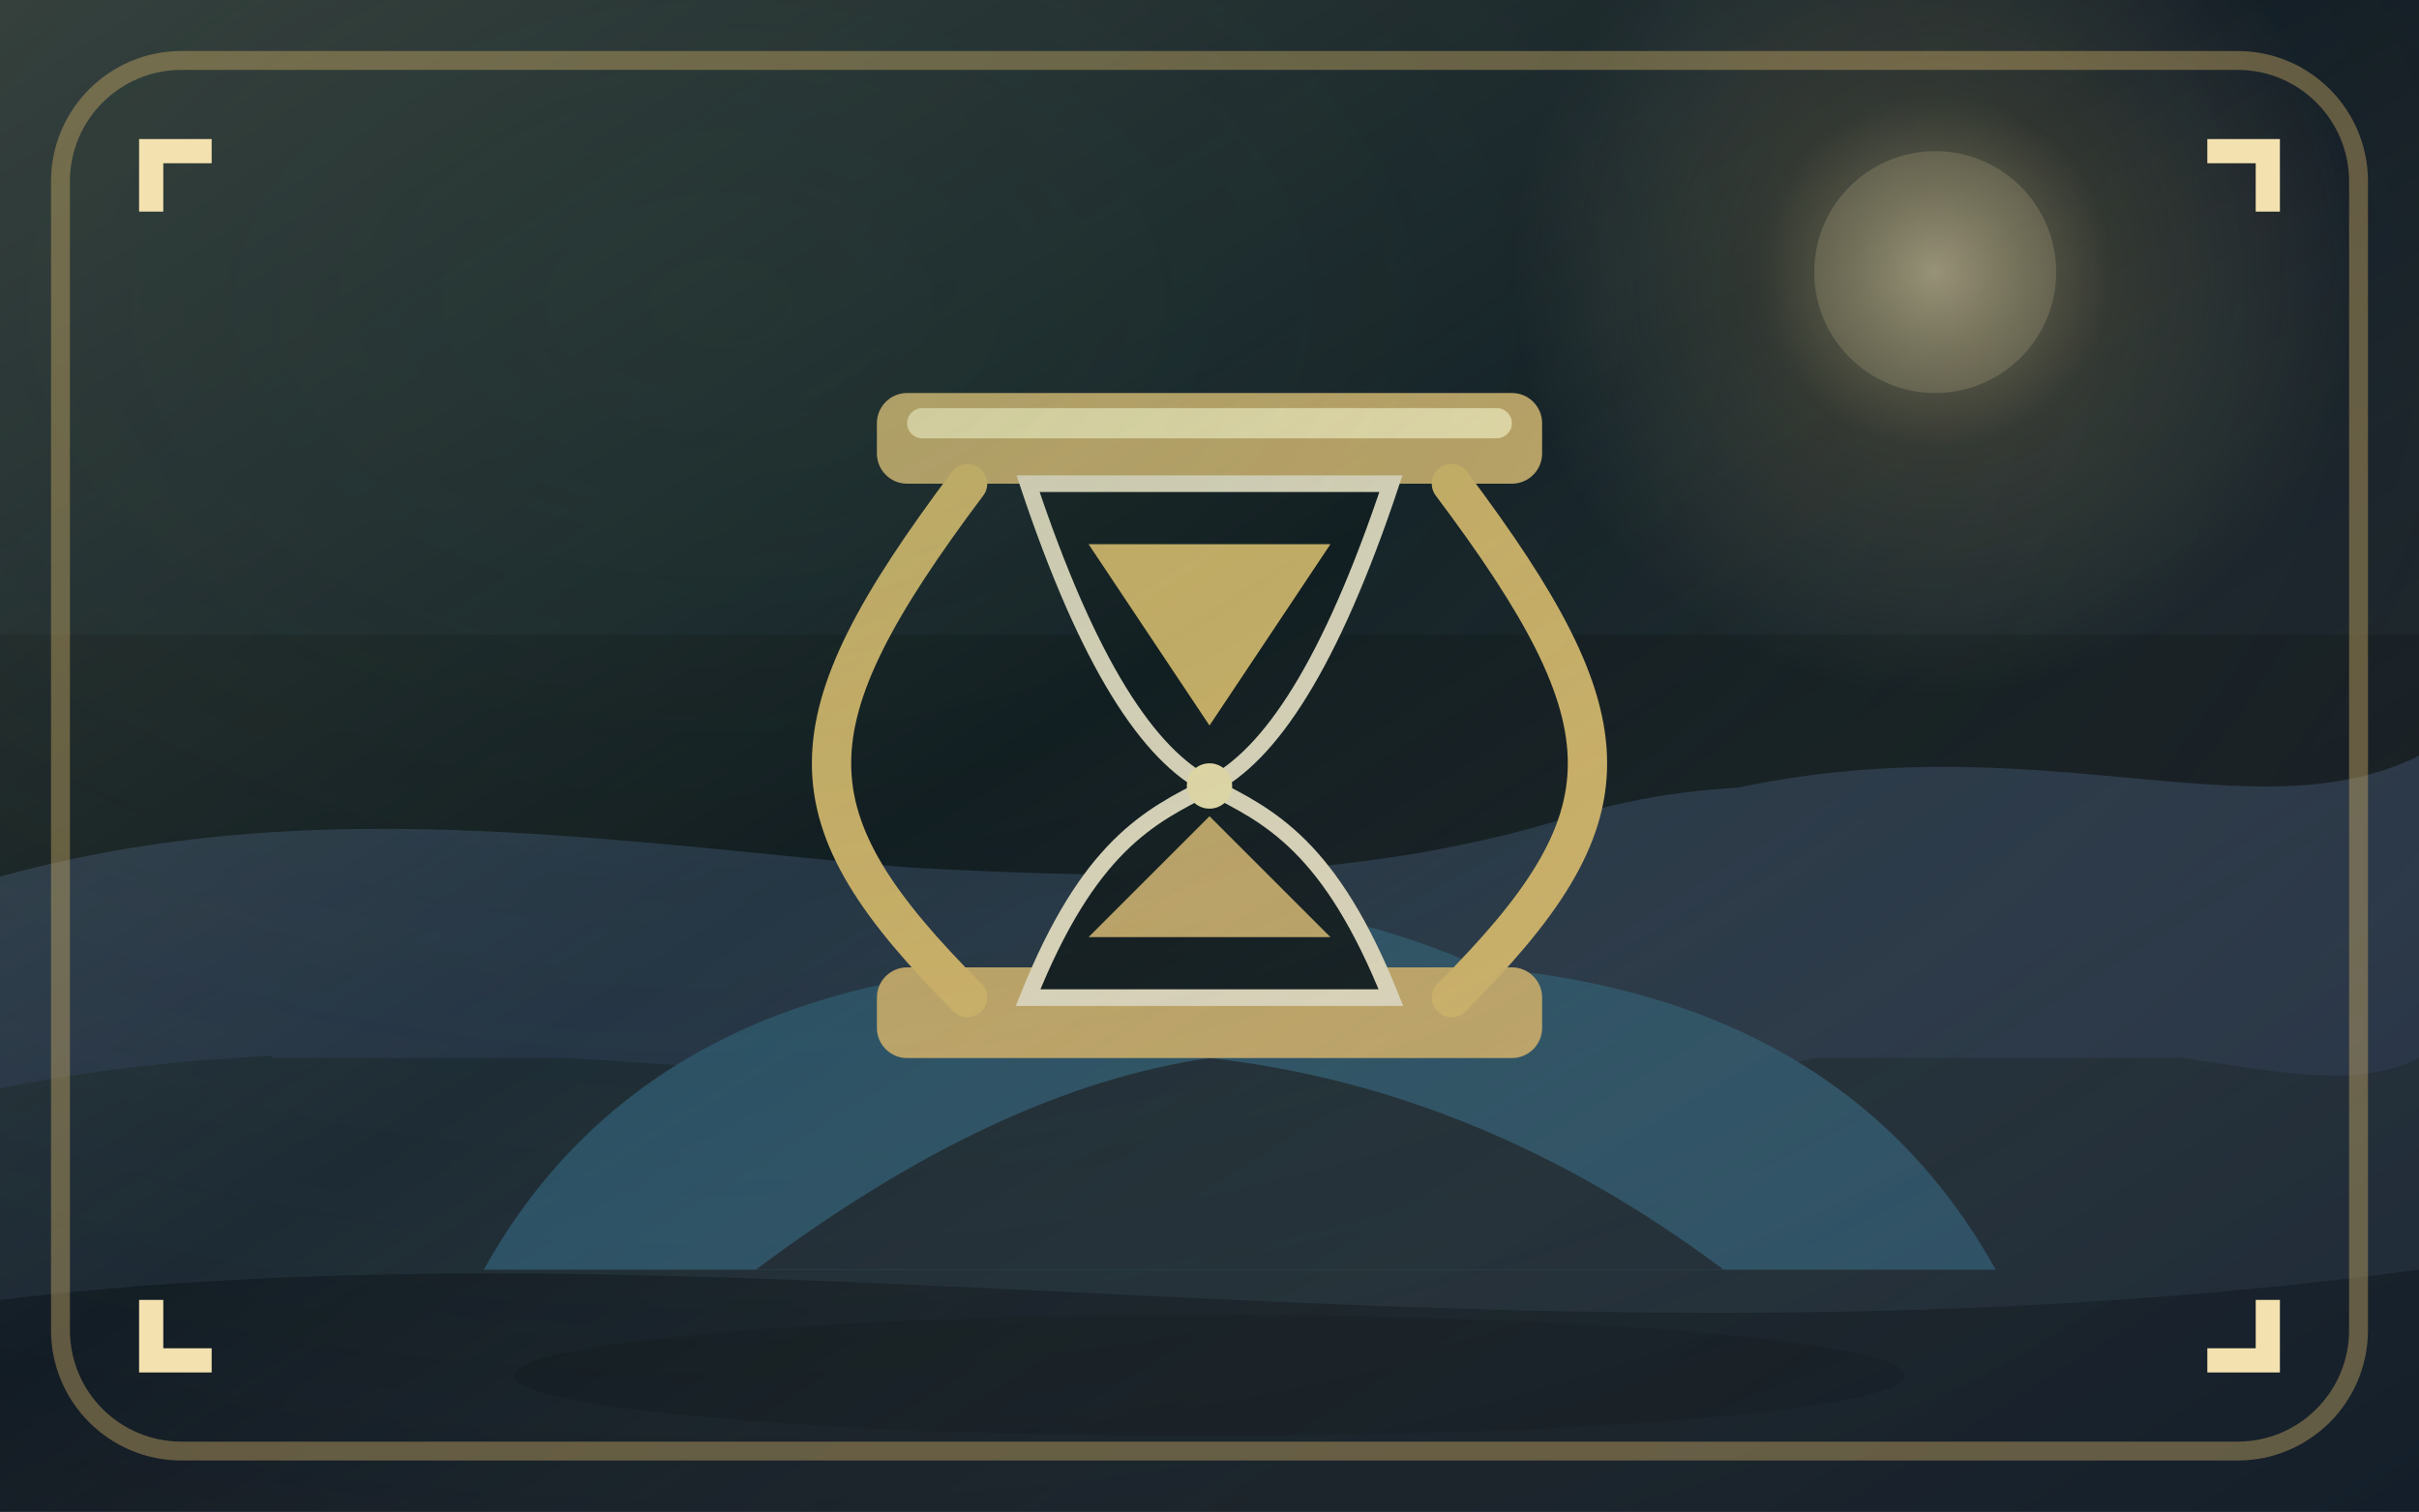
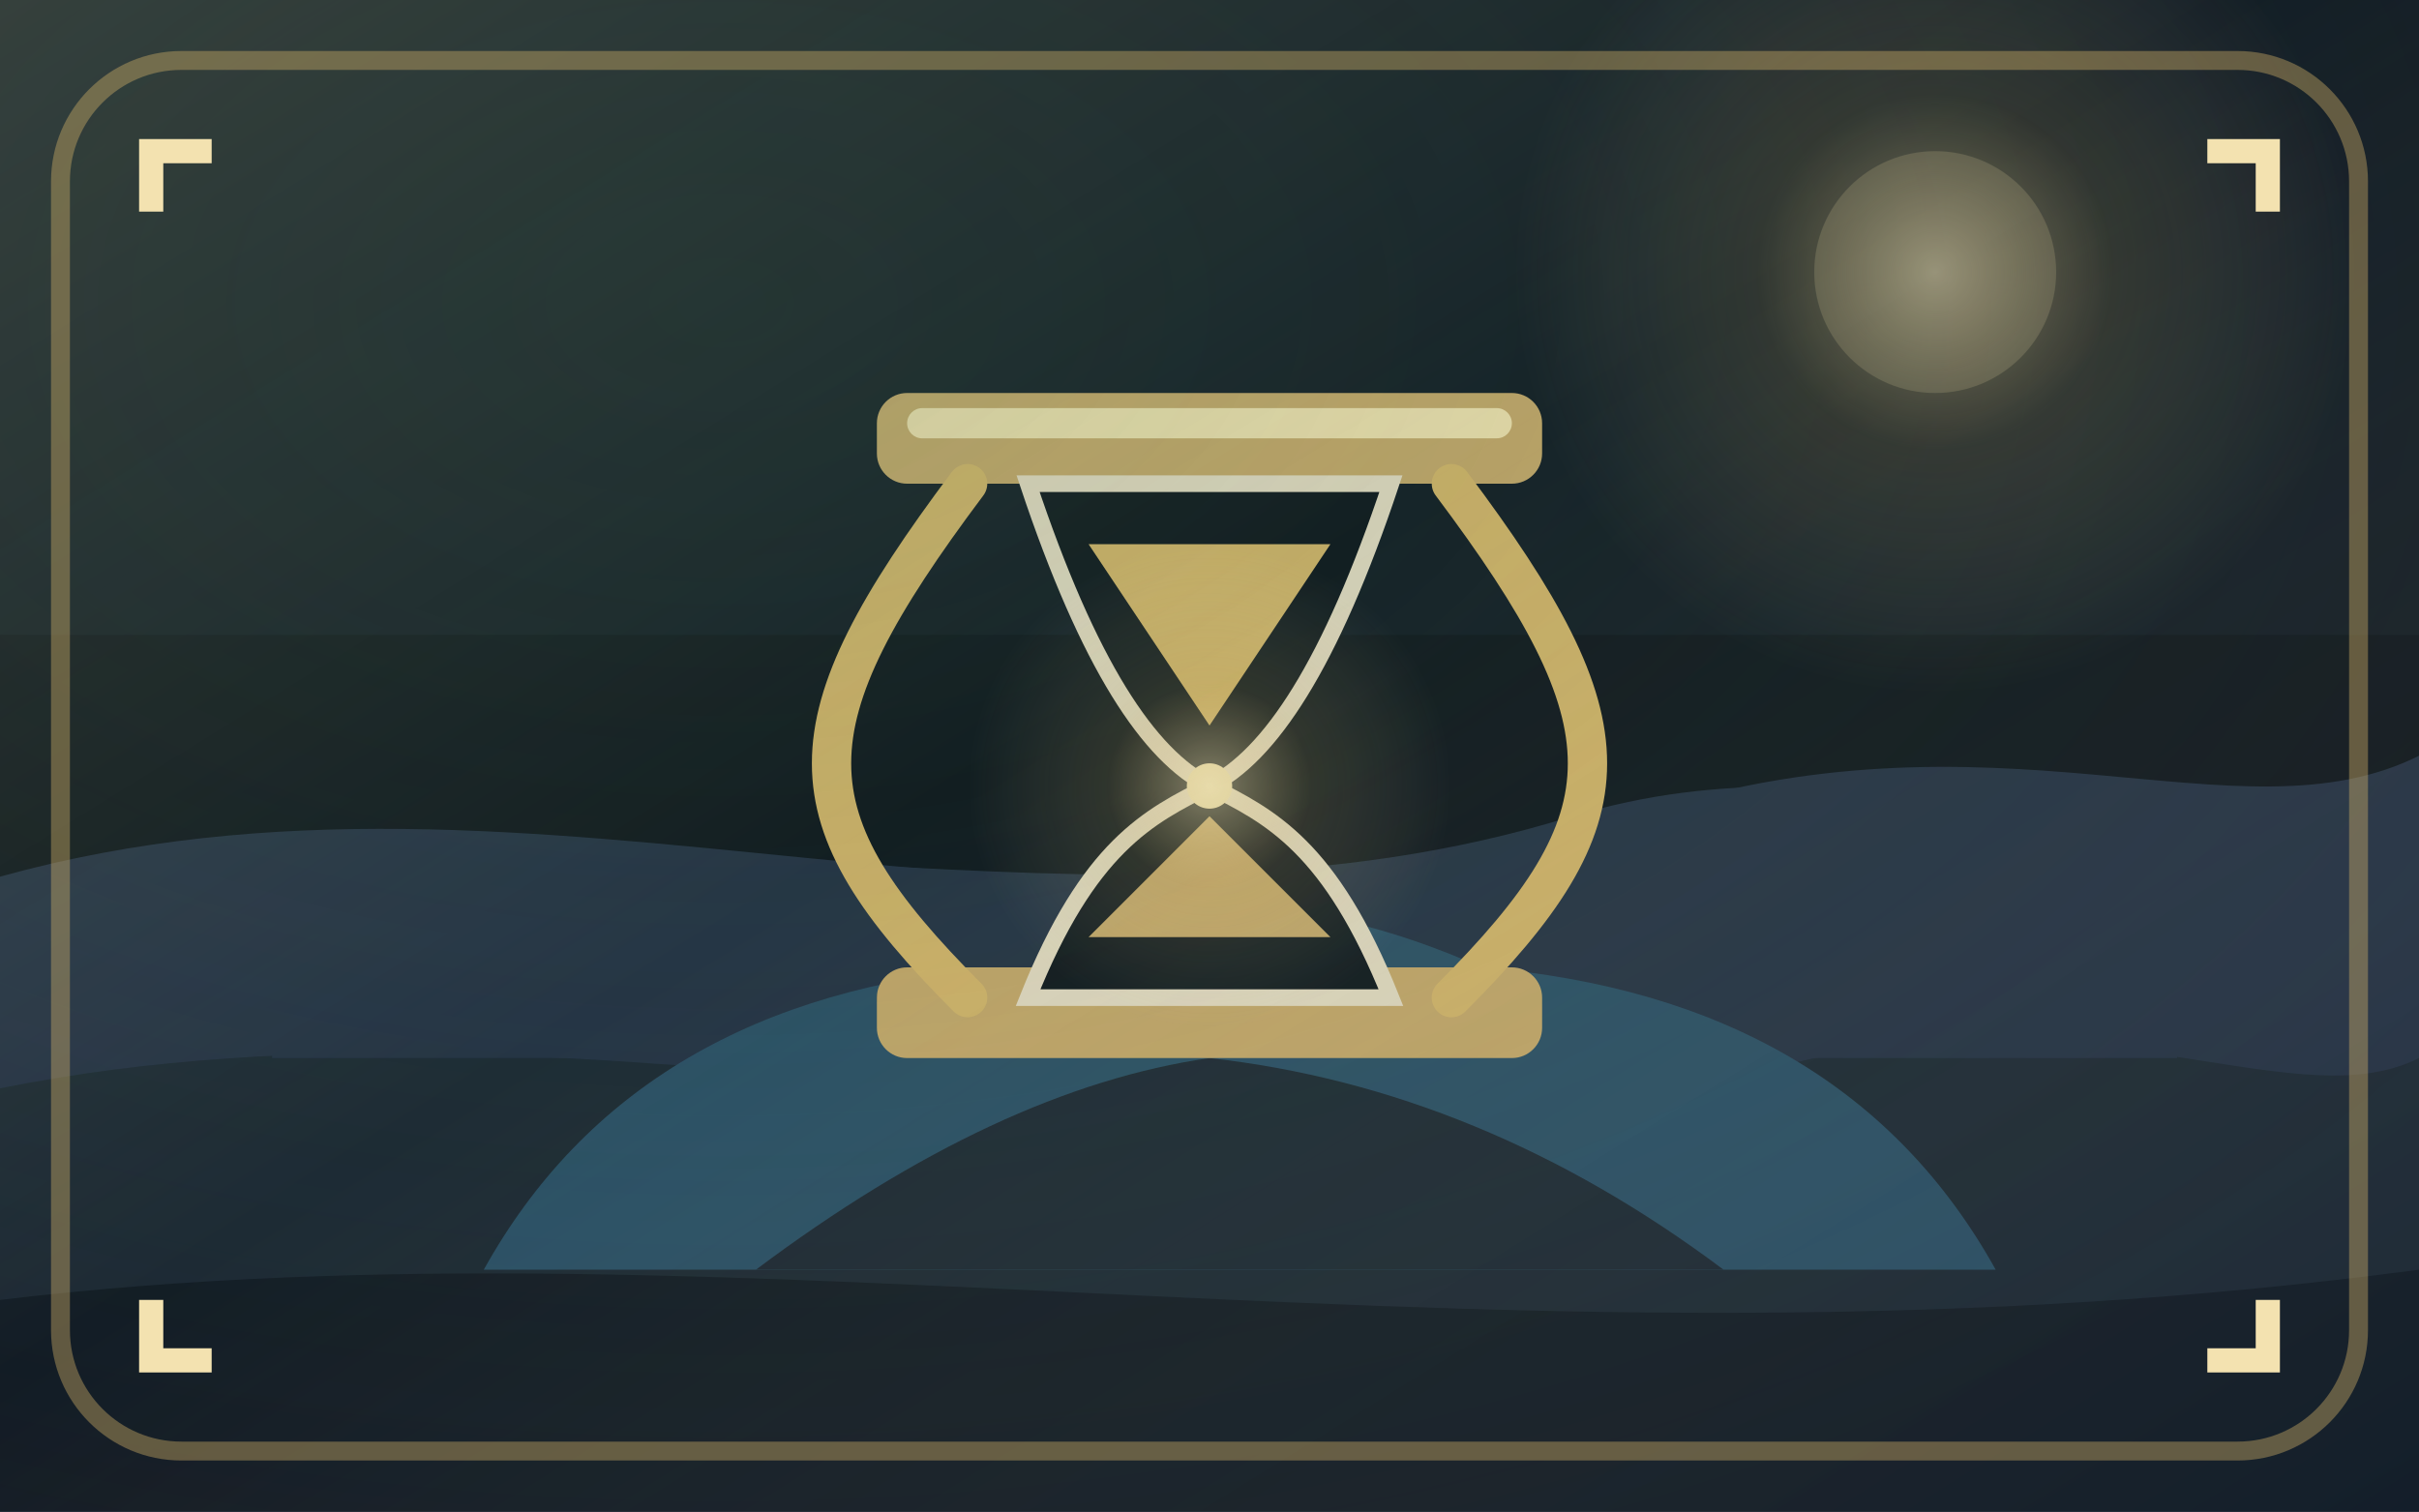
<svg xmlns="http://www.w3.org/2000/svg" viewBox="0 0 160 100">
  <defs id="lq-grade-defs">
    <linearGradient id="lq-key" x1="0" y1="0" x2="1" y2="1">
      <stop offset="0" stop-color="#f3e2b0" stop-opacity="0.16" />
      <stop offset="0.46" stop-color="#f3e2b0" stop-opacity="0" />
      <stop offset="1" stop-color="#163044" stop-opacity="0.18" />
    </linearGradient>
    <radialGradient id="lq-tint" cx="0.3" cy="0.2" r="0.9">
      <stop offset="0" stop-color="#2f6a4a" stop-opacity="0.2" />
      <stop offset="1" stop-color="#2f6a4a" stop-opacity="0" />
    </radialGradient>
    <radialGradient id="lq-gold" cx="0.5" cy="0.5" r="0.5">
      <stop offset="0" stop-color="#f3e2b0" stop-opacity="0.5" />
      <stop offset="0.42" stop-color="#d7b56a" stop-opacity="0.14" />
      <stop offset="1" stop-color="#f3e2b0" stop-opacity="0" />
    </radialGradient>
  </defs>
  <rect width="160" height="100" fill="#0e141c" />
  <rect width="160" height="42" fill="#121a24" />
  <circle cx="128" cy="18" r="8" fill="#f3e2b0" opacity="0.18" />
  <path d="M0 58 C36 48 70 66 108 54 C132 46 148 56 160 50 V100 H0 Z" fill="#243044" />
  <path d="M0 72 C40 64 80 80 120 70 C140 66 152 74 160 70 V100 H0 Z" fill="#1c2733" />
  <path d="M0 86 C50 80 100 92 160 84 V100 H0 Z" fill="#121a24" />
-   <ellipse id="lq-shadow" cx="80" cy="91" rx="46" ry="4" fill="#0a0f15" opacity="0.34" />
+   <ellipse id="lq-shadow" cx="86" cy="78" rx="18" ry="3.6" fill="#0a0f15" opacity="0.34" />
  <path d="M18 62 C40 50 72 64 104 54 C124 48 140 58 144 56 V70 H18 Z" fill="#243044" />
  <path d="M32 84 Q42 66 66 64 Q80 56 98 64 Q122 66 132 84 Z" fill="#2a4e66" />
  <path d="M50 84 Q66 72 80 70 Q98 72 114 84 Z" fill="#1c2733" />
  <ellipse cx="70" cy="66" rx="12" ry="3.5" fill="#243044" />
  <rect x="58" y="26" width="44" height="6" rx="2" fill="#c8a86a" />
  <rect x="60" y="27" width="40" height="2" rx="1" fill="#f3e2b0" />
  <rect x="58" y="64" width="44" height="6" rx="2" fill="#c8a86a" />
  <path d="M64 32 C52 48 52 54 64 66" fill="none" stroke="#d7b56a" stroke-width="2.6" stroke-linecap="round" />
  <path d="M96 32 C108 48 108 54 96 66" fill="none" stroke="#d7b56a" stroke-width="2.6" stroke-linecap="round" />
  <path d="M68 32 H92 C88 44 84 50 80 52 C76 50 72 44 68 32 Z" fill="#0e141c" stroke="#e8dcc4" stroke-width="1.1" />
  <path d="M68 66 H92 C88 56 84 54 80 52 C76 54 72 56 68 66 Z" fill="#0e141c" stroke="#e8dcc4" stroke-width="1.1" />
  <path d="M72 36 H88 L80 48 Z" fill="#d7b56a" />
  <path d="M72 62 H88 L80 54 Z" fill="#c8a86a" />
  <circle cx="80" cy="52" r="1.5" fill="#f3e2b0" />
  <g id="lq-grade" pointer-events="none">
    <rect width="160" height="100" fill="url(#lq-key)" />
    <rect width="160" height="100" fill="url(#lq-tint)" />
    <circle cx="128" cy="18" r="28" fill="url(#lq-gold)" />
+     <circle id="lq-lamp" cx="80" cy="52" r="16" fill="url(#lq-gold)" />
  </g>
  <rect x="4" y="4" width="152" height="92" rx="8" fill="none" stroke="#d7b56a" stroke-opacity="0.4" stroke-width="1.25" />
  <g fill="none" stroke="#f3e2b0" stroke-width="1.6" stroke-linecap="butt">
    <path d="M10 14 V10 H14" />
    <path d="M146 10 H150 V14" />
    <path d="M10 86 V90 H14" />
    <path d="M150 86 V90 H146" />
  </g>
</svg>
